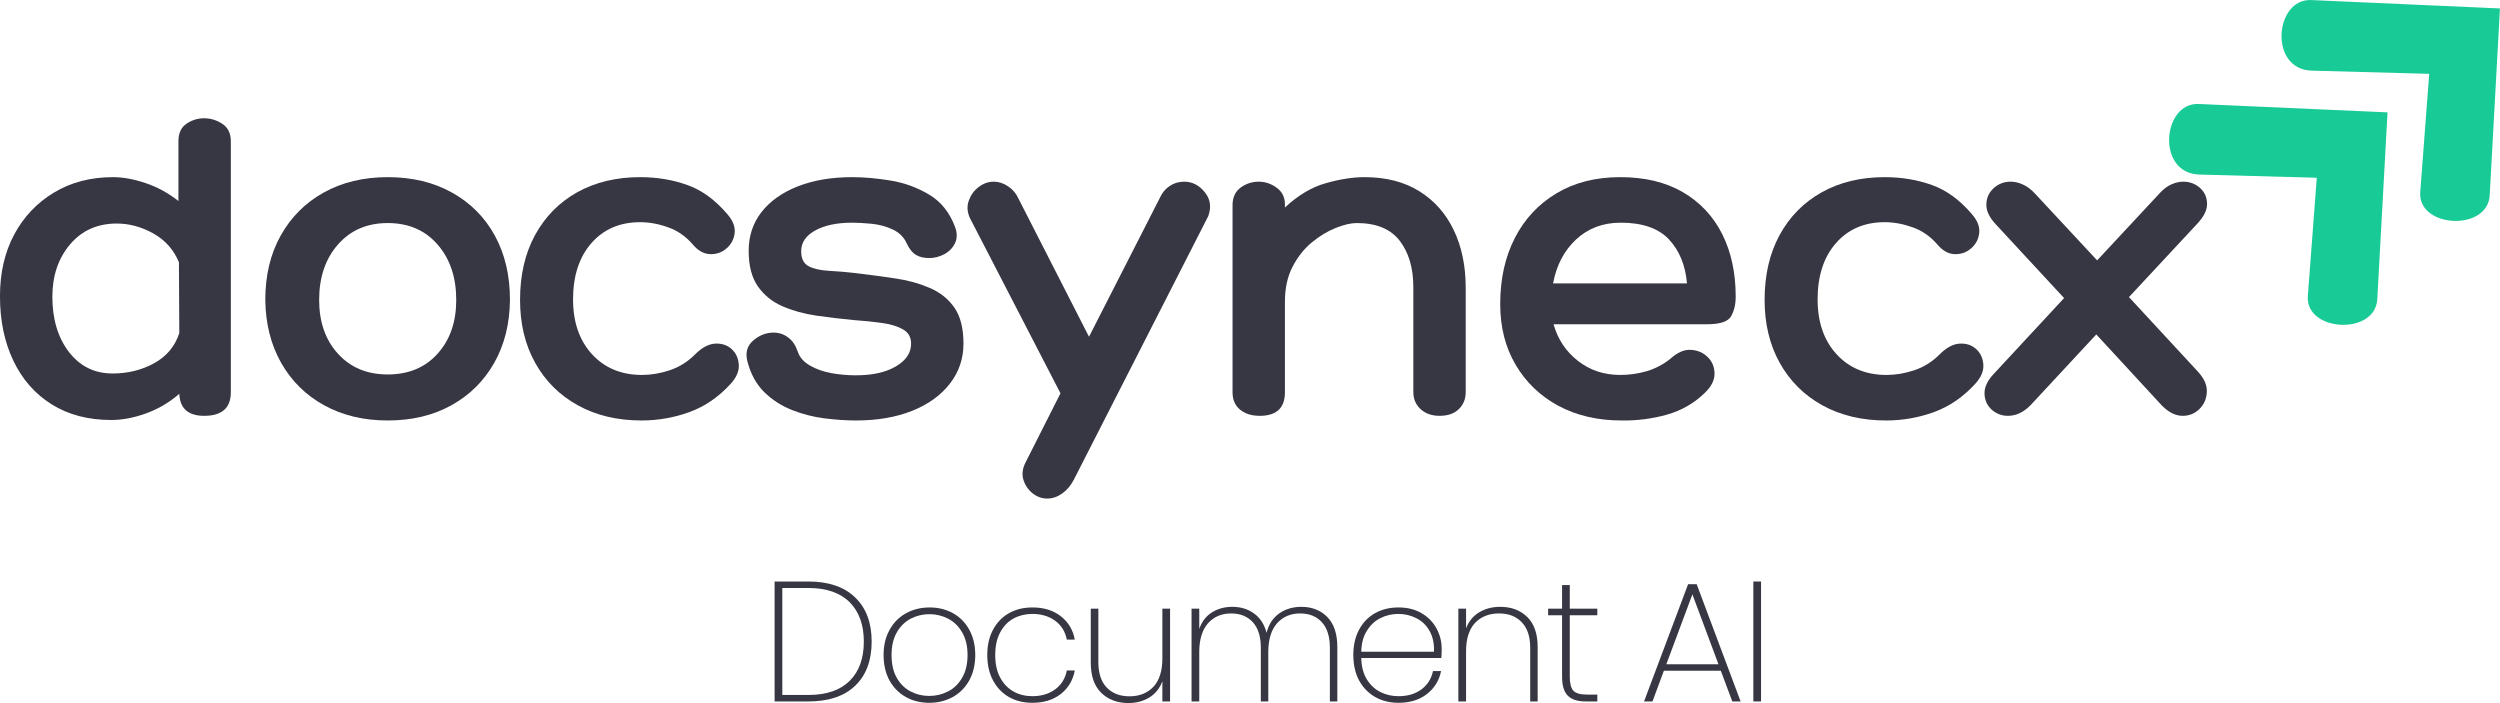
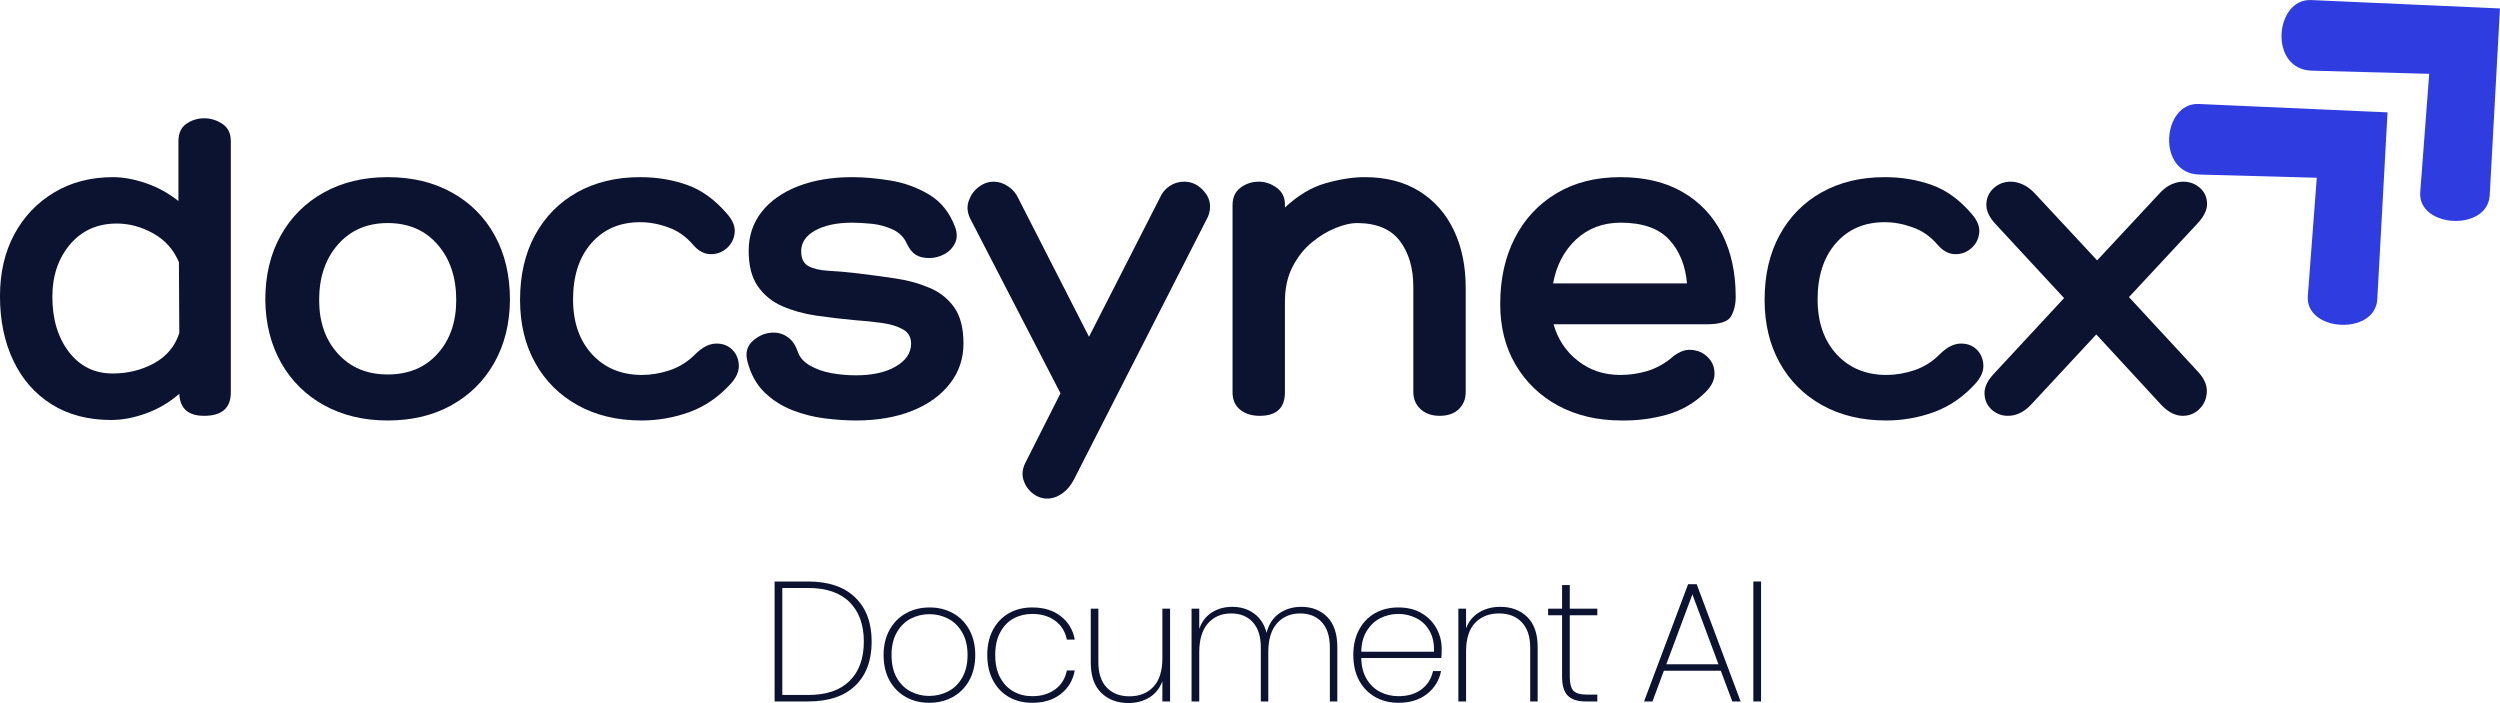
<svg xmlns="http://www.w3.org/2000/svg" zoomAndPan="magnify" preserveAspectRatio="xMidYMid meet" version="1.2" viewBox="24.49 146.95 319.14 89.74">
  <defs>
    <clipPath id="26d42aa6f4">
      <path d="M 301 160 L 330 160 L 330 189 L 301 189 Z M 301 160 " />
    </clipPath>
    <clipPath id="2e2aaba0ab">
      <path d="M 295.566 164.582 L 315.566 146.094 L 342.957 175.727 L 322.953 194.215 Z M 295.566 164.582 " />
    </clipPath>
    <clipPath id="ec2e37d6dd">
      <path d="M 295.566 164.582 L 315.566 146.094 L 342.957 175.727 L 322.953 194.215 Z M 295.566 164.582 " />
    </clipPath>
    <clipPath id="4018c1c567">
      <path d="M 315 146 L 344 146 L 344 176 L 315 176 Z M 315 146 " />
    </clipPath>
    <clipPath id="cd77030f72">
      <path d="M 309.918 151.316 L 329.922 132.828 L 357.309 162.461 L 337.309 180.949 Z M 309.918 151.316 " />
    </clipPath>
    <clipPath id="82ea2ebb14">
      <path d="M 309.918 151.316 L 329.922 132.828 L 357.309 162.461 L 337.309 180.949 Z M 309.918 151.316 " />
    </clipPath>
  </defs>
  <g id="ed64d98c39">
    <g clip-rule="nonzero" clip-path="url(#26d42aa6f4)">
      <g clip-rule="nonzero" clip-path="url(#2e2aaba0ab)">
        <g clip-rule="nonzero" clip-path="url(#ec2e37d6dd)">
-           <path style=" stroke:none;fill-rule:nonzero;fill:#18cb96;fill-opacity:1;" d="M 329.273 161.293 L 305.172 160.223 C 300.516 160.016 299.73 169.086 305.246 169.234 L 320.242 169.641 L 319.098 184.73 C 318.75 189.324 327.711 189.812 327.965 185.141 Z M 329.273 161.293 " />
+           <path style=" stroke:none;fill-rule:nonzero;fill:#2f3de0;fill-opacity:1;" d="M 329.273 161.293 L 305.172 160.223 C 300.516 160.016 299.73 169.086 305.246 169.234 L 320.242 169.641 L 319.098 184.73 C 318.75 189.324 327.711 189.812 327.965 185.141 Z M 329.273 161.293 " />
        </g>
      </g>
    </g>
    <g clip-rule="nonzero" clip-path="url(#4018c1c567)">
      <g clip-rule="nonzero" clip-path="url(#cd77030f72)">
        <g clip-rule="nonzero" clip-path="url(#82ea2ebb14)">
-           <path style=" stroke:none;fill-rule:nonzero;fill:#18cb96;fill-opacity:1;" d="M 343.625 148.027 L 319.523 146.957 C 314.867 146.75 314.082 155.82 319.598 155.969 L 334.594 156.375 L 333.449 171.465 C 333.102 176.062 342.062 176.547 342.316 171.875 Z M 343.625 148.027 " />
+           <path style=" stroke:none;fill-rule:nonzero;fill:#2f3de0;fill-opacity:1;" d="M 343.625 148.027 L 319.523 146.957 C 314.867 146.75 314.082 155.82 319.598 155.969 L 334.594 156.375 L 333.449 171.465 C 333.102 176.062 342.062 176.547 342.316 171.875 Z M 343.625 148.027 " />
        </g>
      </g>
    </g>
-     <g style="fill:#373643;fill-opacity:1;">
+     <g style="fill:#0b1330;fill-opacity:1;">
      <g transform="translate(23.18996, 200.0329)">
        <path style="stroke:none" d="M 27.359 -37.984 C 28.18 -37.984 28.953 -37.75 29.672 -37.281 C 30.398 -36.812 30.766 -36.07 30.766 -35.062 L 30.766 -3 C 30.766 -1 29.629 0 27.359 0 C 25.328 0 24.27 -0.938 24.188 -2.812 C 22.938 -1.719 21.523 -0.883 19.953 -0.312 C 18.391 0.25 16.906 0.531 15.5 0.531 C 12.562 0.531 10.023 -0.133 7.891 -1.469 C 5.766 -2.801 4.133 -4.66 3 -7.047 C 1.863 -9.43 1.297 -12.172 1.297 -15.266 C 1.297 -18.242 1.898 -20.867 3.109 -23.141 C 4.328 -25.41 6.02 -27.195 8.188 -28.5 C 10.363 -29.812 12.879 -30.469 15.734 -30.469 C 17.023 -30.469 18.414 -30.211 19.906 -29.703 C 21.395 -29.203 22.785 -28.441 24.078 -27.422 L 24.078 -35.062 C 24.078 -36.07 24.414 -36.812 25.094 -37.281 C 25.781 -37.75 26.535 -37.984 27.359 -37.984 Z M 15.672 -5.406 C 17.629 -5.406 19.398 -5.844 20.984 -6.719 C 22.578 -7.602 23.645 -8.883 24.188 -10.562 L 24.141 -19.609 C 23.473 -21.211 22.383 -22.438 20.875 -23.281 C 19.363 -24.125 17.805 -24.547 16.203 -24.547 C 13.734 -24.547 11.742 -23.656 10.234 -21.875 C 8.734 -20.094 7.984 -17.867 7.984 -15.203 C 7.984 -12.348 8.688 -10 10.094 -8.156 C 11.508 -6.32 13.367 -5.406 15.672 -5.406 Z M 15.672 -5.406 " />
      </g>
    </g>
-     <g style="fill:#373643;fill-opacity:1;">
+     <g style="fill:#0b1330;fill-opacity:1;">
      <g transform="translate(57.18413, 200.0329)">
        <path style="stroke:none" d="M 16.797 -30.469 C 19.922 -30.469 22.656 -29.812 25 -28.5 C 27.352 -27.195 29.176 -25.367 30.469 -23.016 C 31.758 -20.672 32.406 -17.93 32.406 -14.797 C 32.375 -11.742 31.703 -9.062 30.391 -6.75 C 29.078 -4.438 27.254 -2.633 24.922 -1.344 C 22.598 -0.051 19.891 0.594 16.797 0.594 C 13.742 0.594 11.039 -0.051 8.688 -1.344 C 6.344 -2.633 4.516 -4.438 3.203 -6.75 C 1.891 -9.062 1.211 -11.742 1.172 -14.797 C 1.172 -17.93 1.828 -20.672 3.141 -23.016 C 4.453 -25.367 6.281 -27.195 8.625 -28.5 C 10.977 -29.812 13.703 -30.469 16.797 -30.469 Z M 16.797 -5.281 C 19.453 -5.281 21.57 -6.16 23.156 -7.922 C 24.75 -9.68 25.547 -11.973 25.547 -14.797 C 25.547 -17.691 24.75 -20.051 23.156 -21.875 C 21.57 -23.695 19.453 -24.609 16.797 -24.609 C 14.172 -24.609 12.055 -23.695 10.453 -21.875 C 8.848 -20.051 8.047 -17.691 8.047 -14.797 C 8.047 -11.973 8.848 -9.68 10.453 -7.922 C 12.055 -6.16 14.172 -5.281 16.797 -5.281 Z M 16.797 -5.281 " />
      </g>
    </g>
-     <g style="fill:#373643;fill-opacity:1;">
+     <g style="fill:#0b1330;fill-opacity:1;">
      <g transform="translate(89.76918, 200.0329)">
        <path style="stroke:none" d="M 23.188 -21.844 C 22.289 -22.895 21.234 -23.633 20.016 -24.062 C 18.805 -24.5 17.613 -24.719 16.438 -24.719 C 13.852 -24.719 11.781 -23.828 10.219 -22.047 C 8.656 -20.266 7.875 -17.867 7.875 -14.859 C 7.875 -11.961 8.68 -9.629 10.297 -7.859 C 11.922 -6.098 14.047 -5.219 16.672 -5.219 C 17.848 -5.219 19.039 -5.422 20.25 -5.828 C 21.469 -6.242 22.547 -6.926 23.484 -7.875 C 24.348 -8.727 25.195 -9.176 26.031 -9.219 C 26.875 -9.258 27.57 -9.023 28.125 -8.516 C 28.676 -8.004 28.977 -7.348 29.031 -6.547 C 29.094 -5.742 28.754 -4.93 28.016 -4.109 C 26.484 -2.422 24.727 -1.211 22.75 -0.484 C 20.77 0.234 18.727 0.594 16.625 0.594 C 13.531 0.594 10.816 -0.051 8.484 -1.344 C 6.148 -2.633 4.336 -4.438 3.047 -6.75 C 1.754 -9.062 1.109 -11.742 1.109 -14.797 C 1.109 -17.961 1.742 -20.719 3.016 -23.062 C 4.297 -25.414 6.086 -27.238 8.391 -28.531 C 10.703 -29.82 13.383 -30.469 16.438 -30.469 C 18.594 -30.469 20.598 -30.133 22.453 -29.469 C 24.316 -28.812 26.031 -27.562 27.594 -25.719 C 28.301 -24.895 28.602 -24.094 28.5 -23.312 C 28.406 -22.531 28.062 -21.883 27.469 -21.375 C 26.883 -20.863 26.191 -20.617 25.391 -20.641 C 24.586 -20.66 23.852 -21.062 23.188 -21.844 Z M 23.188 -21.844 " />
      </g>
    </g>
-     <g style="fill:#373643;fill-opacity:1;">
+     <g style="fill:#0b1330;fill-opacity:1;">
      <g transform="translate(119.125, 200.0329)">
        <path style="stroke:none" d="M 0.766 -6.984 C 0.492 -8.078 0.75 -8.957 1.531 -9.625 C 2.312 -10.289 3.172 -10.625 4.109 -10.625 C 4.816 -10.625 5.441 -10.414 5.984 -10 C 6.535 -9.594 6.945 -8.977 7.219 -8.156 C 7.457 -7.457 7.969 -6.879 8.75 -6.422 C 9.531 -5.973 10.438 -5.648 11.469 -5.453 C 12.508 -5.266 13.562 -5.172 14.625 -5.172 C 16.738 -5.172 18.441 -5.551 19.734 -6.312 C 21.023 -7.07 21.672 -8.039 21.672 -9.219 C 21.672 -10.039 21.328 -10.645 20.641 -11.031 C 19.953 -11.426 19.051 -11.703 17.938 -11.859 C 16.82 -12.016 15.641 -12.133 14.391 -12.219 C 12.742 -12.375 11.125 -12.566 9.531 -12.797 C 7.945 -13.035 6.508 -13.438 5.219 -14 C 3.926 -14.57 2.891 -15.414 2.109 -16.531 C 1.328 -17.645 0.938 -19.16 0.938 -21.078 C 0.938 -22.961 1.484 -24.609 2.578 -26.016 C 3.68 -27.422 5.227 -28.516 7.219 -29.297 C 9.219 -30.078 11.531 -30.469 14.156 -30.469 C 15.676 -30.469 17.316 -30.32 19.078 -30.031 C 20.836 -29.738 22.473 -29.141 23.984 -28.234 C 25.492 -27.336 26.598 -25.953 27.297 -24.078 C 27.578 -23.297 27.562 -22.598 27.25 -21.984 C 26.938 -21.379 26.473 -20.922 25.859 -20.609 C 25.254 -20.297 24.641 -20.141 24.016 -20.141 C 23.305 -20.141 22.727 -20.273 22.281 -20.547 C 21.832 -20.828 21.453 -21.297 21.141 -21.953 C 20.785 -22.773 20.188 -23.383 19.344 -23.781 C 18.5 -24.176 17.598 -24.422 16.641 -24.516 C 15.68 -24.609 14.852 -24.656 14.156 -24.656 C 12.195 -24.656 10.617 -24.32 9.422 -23.656 C 8.234 -23 7.641 -22.117 7.641 -21.016 C 7.641 -20.078 7.953 -19.441 8.578 -19.109 C 9.203 -18.773 10.051 -18.578 11.125 -18.516 C 12.195 -18.461 13.398 -18.359 14.734 -18.203 C 16.379 -18.004 18.004 -17.785 19.609 -17.547 C 21.211 -17.316 22.68 -16.914 24.016 -16.344 C 25.348 -15.781 26.406 -14.941 27.188 -13.828 C 27.969 -12.711 28.359 -11.176 28.359 -9.219 C 28.359 -7.301 27.781 -5.598 26.625 -4.109 C 25.469 -2.617 23.863 -1.461 21.812 -0.641 C 19.758 0.18 17.363 0.594 14.625 0.594 C 13.406 0.594 12.082 0.504 10.656 0.328 C 9.227 0.148 7.836 -0.203 6.484 -0.734 C 5.141 -1.266 3.957 -2.023 2.938 -3.016 C 1.914 -4.016 1.191 -5.336 0.766 -6.984 Z M 0.766 -6.984 " />
      </g>
    </g>
-     <g style="fill:#373643;fill-opacity:1;">
+     <g style="fill:#0b1330;fill-opacity:1;">
      <g transform="translate(148.3047, 200.0329)">
        <path style="stroke:none" d="M 27.359 -29.891 C 28.379 -29.891 29.25 -29.445 29.969 -28.562 C 30.695 -27.688 30.848 -26.66 30.422 -25.484 L 13.266 8.156 C 12.879 8.906 12.379 9.492 11.766 9.922 C 11.16 10.348 10.523 10.562 9.859 10.562 C 9.191 10.562 8.57 10.336 8 9.891 C 7.438 9.441 7.047 8.863 6.828 8.156 C 6.617 7.457 6.711 6.719 7.109 5.938 L 11.562 -2.875 L 0 -25.25 C -0.352 -26.031 -0.398 -26.77 -0.141 -27.469 C 0.109 -28.176 0.523 -28.754 1.109 -29.203 C 1.703 -29.66 2.348 -29.891 3.047 -29.891 C 3.68 -29.891 4.289 -29.691 4.875 -29.297 C 5.457 -28.91 5.891 -28.406 6.172 -27.781 L 15.203 -10.094 L 24.25 -27.828 C 24.52 -28.453 24.93 -28.953 25.484 -29.328 C 26.035 -29.703 26.66 -29.891 27.359 -29.891 Z M 27.359 -29.891 " />
      </g>
    </g>
-     <g style="fill:#373643;fill-opacity:1;">
+     <g style="fill:#0b1330;fill-opacity:1;">
      <g transform="translate(178.8936, 200.0329)">
        <path style="stroke:none" d="M 19.781 -30.469 C 22.531 -30.469 24.863 -29.867 26.781 -28.672 C 28.695 -27.484 30.16 -25.832 31.172 -23.719 C 32.191 -21.602 32.703 -19.141 32.703 -16.328 L 32.703 -3.047 C 32.703 -2.148 32.406 -1.414 31.812 -0.844 C 31.227 -0.281 30.41 0 29.359 0 C 28.379 0 27.578 -0.281 26.953 -0.844 C 26.328 -1.414 26.016 -2.148 26.016 -3.047 L 26.016 -16.438 C 26.016 -18.863 25.438 -20.832 24.281 -22.344 C 23.125 -23.852 21.297 -24.609 18.797 -24.609 C 18.047 -24.609 17.148 -24.398 16.109 -23.984 C 15.078 -23.578 14.062 -22.961 13.062 -22.141 C 12.062 -21.316 11.238 -20.273 10.594 -19.016 C 9.945 -17.766 9.625 -16.281 9.625 -14.562 L 9.625 -3 C 9.625 -1 8.551 0 6.406 0 C 5.383 0 4.551 -0.258 3.906 -0.781 C 3.258 -1.312 2.938 -2.051 2.938 -3 L 2.938 -26.891 C 2.938 -27.867 3.273 -28.613 3.953 -29.125 C 4.641 -29.633 5.414 -29.891 6.281 -29.891 C 7.102 -29.891 7.863 -29.633 8.562 -29.125 C 9.27 -28.613 9.625 -27.91 9.625 -27.016 L 9.625 -26.594 C 11.312 -28.164 13.055 -29.203 14.859 -29.703 C 16.66 -30.211 18.301 -30.469 19.781 -30.469 Z M 19.781 -30.469 " />
      </g>
    </g>
-     <g style="fill:#373643;fill-opacity:1;">
+     <g style="fill:#0b1330;fill-opacity:1;">
      <g transform="translate(214.5317, 200.0329)">
        <path style="stroke:none" d="M 16.797 -5.219 C 17.93 -5.219 19.047 -5.375 20.141 -5.688 C 21.234 -6.008 22.25 -6.539 23.188 -7.281 C 24.094 -8.102 24.973 -8.484 25.828 -8.422 C 26.691 -8.367 27.406 -8.055 27.969 -7.484 C 28.539 -6.922 28.828 -6.219 28.828 -5.375 C 28.828 -4.531 28.414 -3.719 27.594 -2.938 C 26.227 -1.602 24.602 -0.672 22.719 -0.141 C 20.844 0.379 18.926 0.625 16.969 0.594 C 13.914 0.594 11.223 -0.031 8.891 -1.281 C 6.566 -2.539 4.75 -4.285 3.438 -6.516 C 2.125 -8.742 1.469 -11.328 1.469 -14.266 C 1.469 -17.473 2.094 -20.289 3.344 -22.719 C 4.594 -25.145 6.363 -27.039 8.656 -28.406 C 10.945 -29.781 13.66 -30.469 16.797 -30.469 C 19.922 -30.469 22.578 -29.832 24.766 -28.562 C 26.961 -27.289 28.641 -25.508 29.797 -23.219 C 30.953 -20.926 31.531 -18.254 31.531 -15.203 C 31.531 -14.223 31.332 -13.391 30.938 -12.703 C 30.551 -12.023 29.516 -11.688 27.828 -11.688 L 8.281 -11.688 C 8.82 -9.77 9.859 -8.211 11.391 -7.016 C 12.922 -5.816 14.723 -5.219 16.797 -5.219 Z M 16.859 -24.656 C 14.586 -24.656 12.688 -23.941 11.156 -22.516 C 9.625 -21.086 8.645 -19.219 8.219 -16.906 L 25.312 -16.906 C 25.113 -19.219 24.348 -21.086 23.016 -22.516 C 21.68 -23.941 19.629 -24.656 16.859 -24.656 Z M 16.859 -24.656 " />
      </g>
    </g>
-     <g style="fill:#373643;fill-opacity:1;">
+     <g style="fill:#0b1330;fill-opacity:1;">
      <g transform="translate(248.6433, 200.0329)">
        <path style="stroke:none" d="M 23.188 -21.844 C 22.289 -22.895 21.234 -23.633 20.016 -24.062 C 18.805 -24.5 17.613 -24.719 16.438 -24.719 C 13.852 -24.719 11.781 -23.828 10.219 -22.047 C 8.656 -20.266 7.875 -17.867 7.875 -14.859 C 7.875 -11.961 8.68 -9.629 10.297 -7.859 C 11.922 -6.098 14.047 -5.219 16.672 -5.219 C 17.848 -5.219 19.039 -5.422 20.25 -5.828 C 21.469 -6.242 22.547 -6.926 23.484 -7.875 C 24.348 -8.727 25.195 -9.176 26.031 -9.219 C 26.875 -9.258 27.57 -9.023 28.125 -8.516 C 28.676 -8.004 28.977 -7.348 29.031 -6.547 C 29.094 -5.742 28.754 -4.93 28.016 -4.109 C 26.484 -2.422 24.727 -1.211 22.75 -0.484 C 20.77 0.234 18.727 0.594 16.625 0.594 C 13.531 0.594 10.816 -0.051 8.484 -1.344 C 6.148 -2.633 4.336 -4.438 3.047 -6.75 C 1.754 -9.062 1.109 -11.742 1.109 -14.797 C 1.109 -17.961 1.742 -20.719 3.016 -23.062 C 4.297 -25.414 6.086 -27.238 8.391 -28.531 C 10.703 -29.82 13.383 -30.469 16.438 -30.469 C 18.594 -30.469 20.598 -30.133 22.453 -29.469 C 24.316 -28.812 26.031 -27.562 27.594 -25.719 C 28.301 -24.895 28.602 -24.094 28.5 -23.312 C 28.406 -22.531 28.062 -21.883 27.469 -21.375 C 26.883 -20.863 26.191 -20.617 25.391 -20.641 C 24.586 -20.66 23.852 -21.062 23.188 -21.844 Z M 23.188 -21.844 " />
      </g>
    </g>
-     <g style="fill:#373643;fill-opacity:1;">
+     <g style="fill:#0b1330;fill-opacity:1;">
      <g transform="translate(277.9991, 200.0329)">
        <path style="stroke:none" d="M 27.125 -5.578 C 27.906 -4.711 28.266 -3.848 28.203 -2.984 C 28.148 -2.129 27.828 -1.414 27.234 -0.844 C 26.648 -0.281 25.945 0 25.125 0 C 24.227 0 23.348 -0.43 22.484 -1.297 L 14.094 -10.391 L 5.75 -1.406 C 4.852 -0.469 3.875 0 2.812 0 C 2.031 0 1.344 -0.258 0.75 -0.781 C 0.164 -1.312 -0.141 -1.977 -0.172 -2.781 C -0.211 -3.594 0.156 -4.426 0.938 -5.281 L 9.984 -15.031 L 1.172 -24.547 C 0.391 -25.41 0.02 -26.25 0.062 -27.062 C 0.102 -27.883 0.426 -28.562 1.031 -29.094 C 1.633 -29.625 2.348 -29.891 3.172 -29.891 C 3.68 -29.891 4.195 -29.77 4.719 -29.531 C 5.25 -29.301 5.77 -28.91 6.281 -28.359 L 14.203 -19.844 L 22.25 -28.484 C 22.719 -28.984 23.207 -29.344 23.719 -29.562 C 24.227 -29.781 24.719 -29.891 25.188 -29.891 C 26.008 -29.891 26.711 -29.633 27.297 -29.125 C 27.891 -28.613 28.203 -27.957 28.234 -27.156 C 28.273 -26.352 27.883 -25.504 27.062 -24.609 L 18.266 -15.156 Z M 27.125 -5.578 " />
      </g>
    </g>
-     <g style="fill:#373643;fill-opacity:1;">
+     <g style="fill:#0b1330;fill-opacity:1;">
      <g transform="translate(121.591, 236.4939)">
        <path style="stroke:none" d="M 6.078 -15.312 C 8.672 -15.312 10.664 -14.633 12.062 -13.281 C 13.469 -11.926 14.172 -10.047 14.172 -7.641 C 14.172 -5.223 13.469 -3.344 12.062 -2 C 10.664 -0.664 8.672 0 6.078 0 L 1.781 0 L 1.781 -15.312 Z M 6.078 -0.828 C 8.391 -0.828 10.148 -1.426 11.359 -2.625 C 12.566 -3.82 13.172 -5.492 13.172 -7.641 C 13.172 -9.785 12.566 -11.461 11.359 -12.672 C 10.148 -13.879 8.391 -14.484 6.078 -14.484 L 2.766 -14.484 L 2.766 -0.828 Z M 6.078 -0.828 " />
      </g>
    </g>
-     <g style="fill:#373643;fill-opacity:1;">
+     <g style="fill:#0b1330;fill-opacity:1;">
      <g transform="translate(136.1131, 236.4939)">
        <path style="stroke:none" d="M 7 0.172 C 5.895 0.172 4.898 -0.07 4.016 -0.562 C 3.129 -1.062 2.43 -1.77 1.922 -2.688 C 1.422 -3.613 1.172 -4.695 1.172 -5.938 C 1.172 -7.156 1.426 -8.223 1.938 -9.141 C 2.445 -10.066 3.148 -10.773 4.047 -11.266 C 4.941 -11.754 5.941 -12 7.047 -12 C 8.148 -12 9.145 -11.754 10.031 -11.266 C 10.914 -10.773 11.609 -10.07 12.109 -9.156 C 12.617 -8.238 12.875 -7.164 12.875 -5.938 C 12.875 -4.695 12.617 -3.613 12.109 -2.688 C 11.598 -1.77 10.895 -1.062 10 -0.562 C 9.102 -0.07 8.102 0.172 7 0.172 Z M 7 -0.703 C 7.852 -0.703 8.656 -0.895 9.406 -1.281 C 10.156 -1.664 10.754 -2.25 11.203 -3.031 C 11.66 -3.812 11.891 -4.781 11.891 -5.938 C 11.891 -7.07 11.66 -8.031 11.203 -8.812 C 10.754 -9.594 10.16 -10.176 9.422 -10.562 C 8.68 -10.945 7.883 -11.141 7.031 -11.141 C 6.164 -11.141 5.363 -10.945 4.625 -10.562 C 3.895 -10.176 3.305 -9.594 2.859 -8.812 C 2.41 -8.031 2.188 -7.07 2.188 -5.938 C 2.188 -4.781 2.406 -3.812 2.844 -3.031 C 3.289 -2.25 3.879 -1.664 4.609 -1.281 C 5.348 -0.895 6.145 -0.703 7 -0.703 Z M 7 -0.703 " />
      </g>
    </g>
-     <g style="fill:#373643;fill-opacity:1;">
+     <g style="fill:#0b1330;fill-opacity:1;">
      <g transform="translate(149.3487, 236.4939)">
        <path style="stroke:none" d="M 1.172 -5.938 C 1.172 -7.164 1.414 -8.238 1.906 -9.156 C 2.395 -10.07 3.07 -10.773 3.938 -11.266 C 4.801 -11.754 5.797 -12 6.922 -12 C 8.398 -12 9.613 -11.625 10.562 -10.875 C 11.52 -10.133 12.113 -9.141 12.344 -7.891 L 11.328 -7.891 C 11.129 -8.91 10.633 -9.711 9.844 -10.297 C 9.051 -10.879 8.078 -11.172 6.922 -11.172 C 6.047 -11.172 5.25 -10.977 4.531 -10.594 C 3.82 -10.207 3.254 -9.617 2.828 -8.828 C 2.398 -8.035 2.188 -7.07 2.188 -5.938 C 2.188 -4.781 2.398 -3.812 2.828 -3.031 C 3.254 -2.25 3.82 -1.66 4.531 -1.266 C 5.25 -0.867 6.047 -0.672 6.922 -0.672 C 8.078 -0.672 9.051 -0.961 9.844 -1.547 C 10.633 -2.129 11.129 -2.93 11.328 -3.953 L 12.344 -3.953 C 12.113 -2.711 11.52 -1.711 10.562 -0.953 C 9.602 -0.203 8.391 0.172 6.922 0.172 C 5.797 0.172 4.801 -0.07 3.938 -0.562 C 3.07 -1.062 2.395 -1.77 1.906 -2.688 C 1.414 -3.613 1.172 -4.695 1.172 -5.938 Z M 1.172 -5.938 " />
      </g>
    </g>
-     <g style="fill:#373643;fill-opacity:1;">
+     <g style="fill:#0b1330;fill-opacity:1;">
      <g transform="translate(162.061, 236.4939)">
        <path style="stroke:none" d="M 11.797 -11.844 L 11.797 0 L 10.812 0 L 10.812 -2.578 C 10.477 -1.672 9.922 -0.977 9.141 -0.5 C 8.367 -0.031 7.484 0.203 6.484 0.203 C 5.066 0.203 3.91 -0.227 3.016 -1.094 C 2.117 -1.969 1.672 -3.254 1.672 -4.953 L 1.672 -11.844 L 2.641 -11.844 L 2.641 -5.016 C 2.641 -3.609 2.992 -2.531 3.703 -1.781 C 4.422 -1.031 5.391 -0.656 6.609 -0.656 C 7.891 -0.656 8.91 -1.062 9.672 -1.875 C 10.43 -2.688 10.812 -3.895 10.812 -5.5 L 10.812 -11.844 Z M 11.797 -11.844 " />
      </g>
    </g>
-     <g style="fill:#373643;fill-opacity:1;">
+     <g style="fill:#0b1330;fill-opacity:1;">
      <g transform="translate(174.8169, 236.4939)">
        <path style="stroke:none" d="M 15.797 -12.078 C 17.148 -12.078 18.254 -11.645 19.109 -10.781 C 19.961 -9.914 20.391 -8.633 20.391 -6.938 L 20.391 0 L 19.438 0 L 19.438 -6.875 C 19.438 -8.281 19.098 -9.359 18.422 -10.109 C 17.742 -10.859 16.816 -11.234 15.641 -11.234 C 14.422 -11.234 13.438 -10.812 12.688 -9.969 C 11.945 -9.125 11.578 -7.898 11.578 -6.297 L 11.578 0 L 10.625 0 L 10.625 -6.875 C 10.625 -8.281 10.285 -9.359 9.609 -10.109 C 8.93 -10.859 8.004 -11.234 6.828 -11.234 C 5.609 -11.234 4.625 -10.812 3.875 -9.969 C 3.133 -9.125 2.766 -7.898 2.766 -6.297 L 2.766 0 L 1.781 0 L 1.781 -11.844 L 2.766 -11.844 L 2.766 -9.266 C 3.098 -10.203 3.641 -10.906 4.391 -11.375 C 5.141 -11.844 6.004 -12.078 6.984 -12.078 C 8.055 -12.078 8.977 -11.797 9.75 -11.234 C 10.531 -10.68 11.066 -9.859 11.359 -8.766 C 11.641 -9.859 12.176 -10.68 12.969 -11.234 C 13.77 -11.797 14.711 -12.078 15.797 -12.078 Z M 15.797 -12.078 " />
      </g>
    </g>
-     <g style="fill:#373643;fill-opacity:1;">
+     <g style="fill:#0b1330;fill-opacity:1;">
      <g transform="translate(196.0768, 236.4939)">
        <path style="stroke:none" d="M 12.453 -6.719 C 12.453 -6.195 12.438 -5.805 12.406 -5.547 L 2.188 -5.547 C 2.207 -4.484 2.438 -3.586 2.875 -2.859 C 3.312 -2.129 3.883 -1.582 4.594 -1.219 C 5.312 -0.852 6.094 -0.672 6.938 -0.672 C 8.102 -0.672 9.078 -0.957 9.859 -1.531 C 10.641 -2.113 11.133 -2.895 11.344 -3.875 L 12.375 -3.875 C 12.133 -2.676 11.535 -1.703 10.578 -0.953 C 9.617 -0.203 8.406 0.172 6.938 0.172 C 5.832 0.172 4.844 -0.07 3.969 -0.562 C 3.094 -1.062 2.406 -1.77 1.906 -2.688 C 1.414 -3.613 1.172 -4.695 1.172 -5.938 C 1.172 -7.164 1.414 -8.238 1.906 -9.156 C 2.395 -10.07 3.07 -10.773 3.938 -11.266 C 4.812 -11.754 5.812 -12 6.938 -12 C 8.07 -12 9.055 -11.754 9.891 -11.266 C 10.723 -10.773 11.359 -10.125 11.797 -9.312 C 12.234 -8.508 12.453 -7.645 12.453 -6.719 Z M 11.469 -6.344 C 11.508 -7.395 11.32 -8.281 10.906 -9 C 10.5 -9.727 9.938 -10.27 9.219 -10.625 C 8.508 -10.988 7.742 -11.172 6.922 -11.172 C 6.086 -11.172 5.316 -10.988 4.609 -10.625 C 3.91 -10.27 3.336 -9.727 2.891 -9 C 2.441 -8.281 2.207 -7.395 2.188 -6.344 Z M 11.469 -6.344 " />
      </g>
    </g>
-     <g style="fill:#373643;fill-opacity:1;">
+     <g style="fill:#0b1330;fill-opacity:1;">
      <g transform="translate(208.8763, 236.4939)">
        <path style="stroke:none" d="M 7.125 -12.078 C 8.539 -12.078 9.691 -11.645 10.578 -10.781 C 11.461 -9.914 11.906 -8.633 11.906 -6.938 L 11.906 0 L 10.953 0 L 10.953 -6.875 C 10.953 -8.281 10.594 -9.359 9.875 -10.109 C 9.164 -10.859 8.203 -11.234 6.984 -11.234 C 5.703 -11.234 4.676 -10.828 3.906 -10.016 C 3.145 -9.203 2.766 -7.992 2.766 -6.391 L 2.766 0 L 1.781 0 L 1.781 -11.844 L 2.766 -11.844 L 2.766 -9.328 C 3.098 -10.223 3.656 -10.906 4.438 -11.375 C 5.219 -11.844 6.113 -12.078 7.125 -12.078 Z M 7.125 -12.078 " />
      </g>
    </g>
-     <g style="fill:#373643;fill-opacity:1;">
+     <g style="fill:#0b1330;fill-opacity:1;">
      <g transform="translate(221.6322, 236.4939)">
        <path style="stroke:none" d="M 3.25 -11 L 3.25 -3.156 C 3.25 -2.289 3.406 -1.691 3.719 -1.359 C 4.039 -1.035 4.613 -0.875 5.438 -0.875 L 6.766 -0.875 L 6.766 0 L 5.281 0 C 4.25 0 3.488 -0.242 3 -0.734 C 2.508 -1.223 2.266 -2.031 2.266 -3.156 L 2.266 -11 L 0.484 -11 L 0.484 -11.844 L 2.266 -11.844 L 2.266 -14.859 L 3.25 -14.859 L 3.25 -11.844 L 6.766 -11.844 L 6.766 -11 Z M 3.25 -11 " />
      </g>
    </g>
-     <g style="fill:#373643;fill-opacity:1;">
+     <g style="fill:#0b1330;fill-opacity:1;">
      <g transform="translate(228.3698, 236.4939)">
        <path style="stroke:none" d="" />
      </g>
    </g>
-     <g style="fill:#373643;fill-opacity:1;">
+     <g style="fill:#0b1330;fill-opacity:1;">
      <g transform="translate(233.6901, 236.4939)">
        <path style="stroke:none" d="M 10.469 -3.922 L 3.203 -3.922 L 1.75 0 L 0.672 0 L 6.297 -14.969 L 7.391 -14.969 L 13 0 L 11.938 0 Z M 10.172 -4.75 L 6.844 -13.672 L 3.516 -4.75 Z M 10.172 -4.75 " />
      </g>
    </g>
-     <g style="fill:#373643;fill-opacity:1;">
+     <g style="fill:#0b1330;fill-opacity:1;">
      <g transform="translate(246.5332, 236.4939)">
        <path style="stroke:none" d="M 2.766 -15.312 L 2.766 0 L 1.781 0 L 1.781 -15.312 Z M 2.766 -15.312 " />
      </g>
    </g>
  </g>
</svg>
